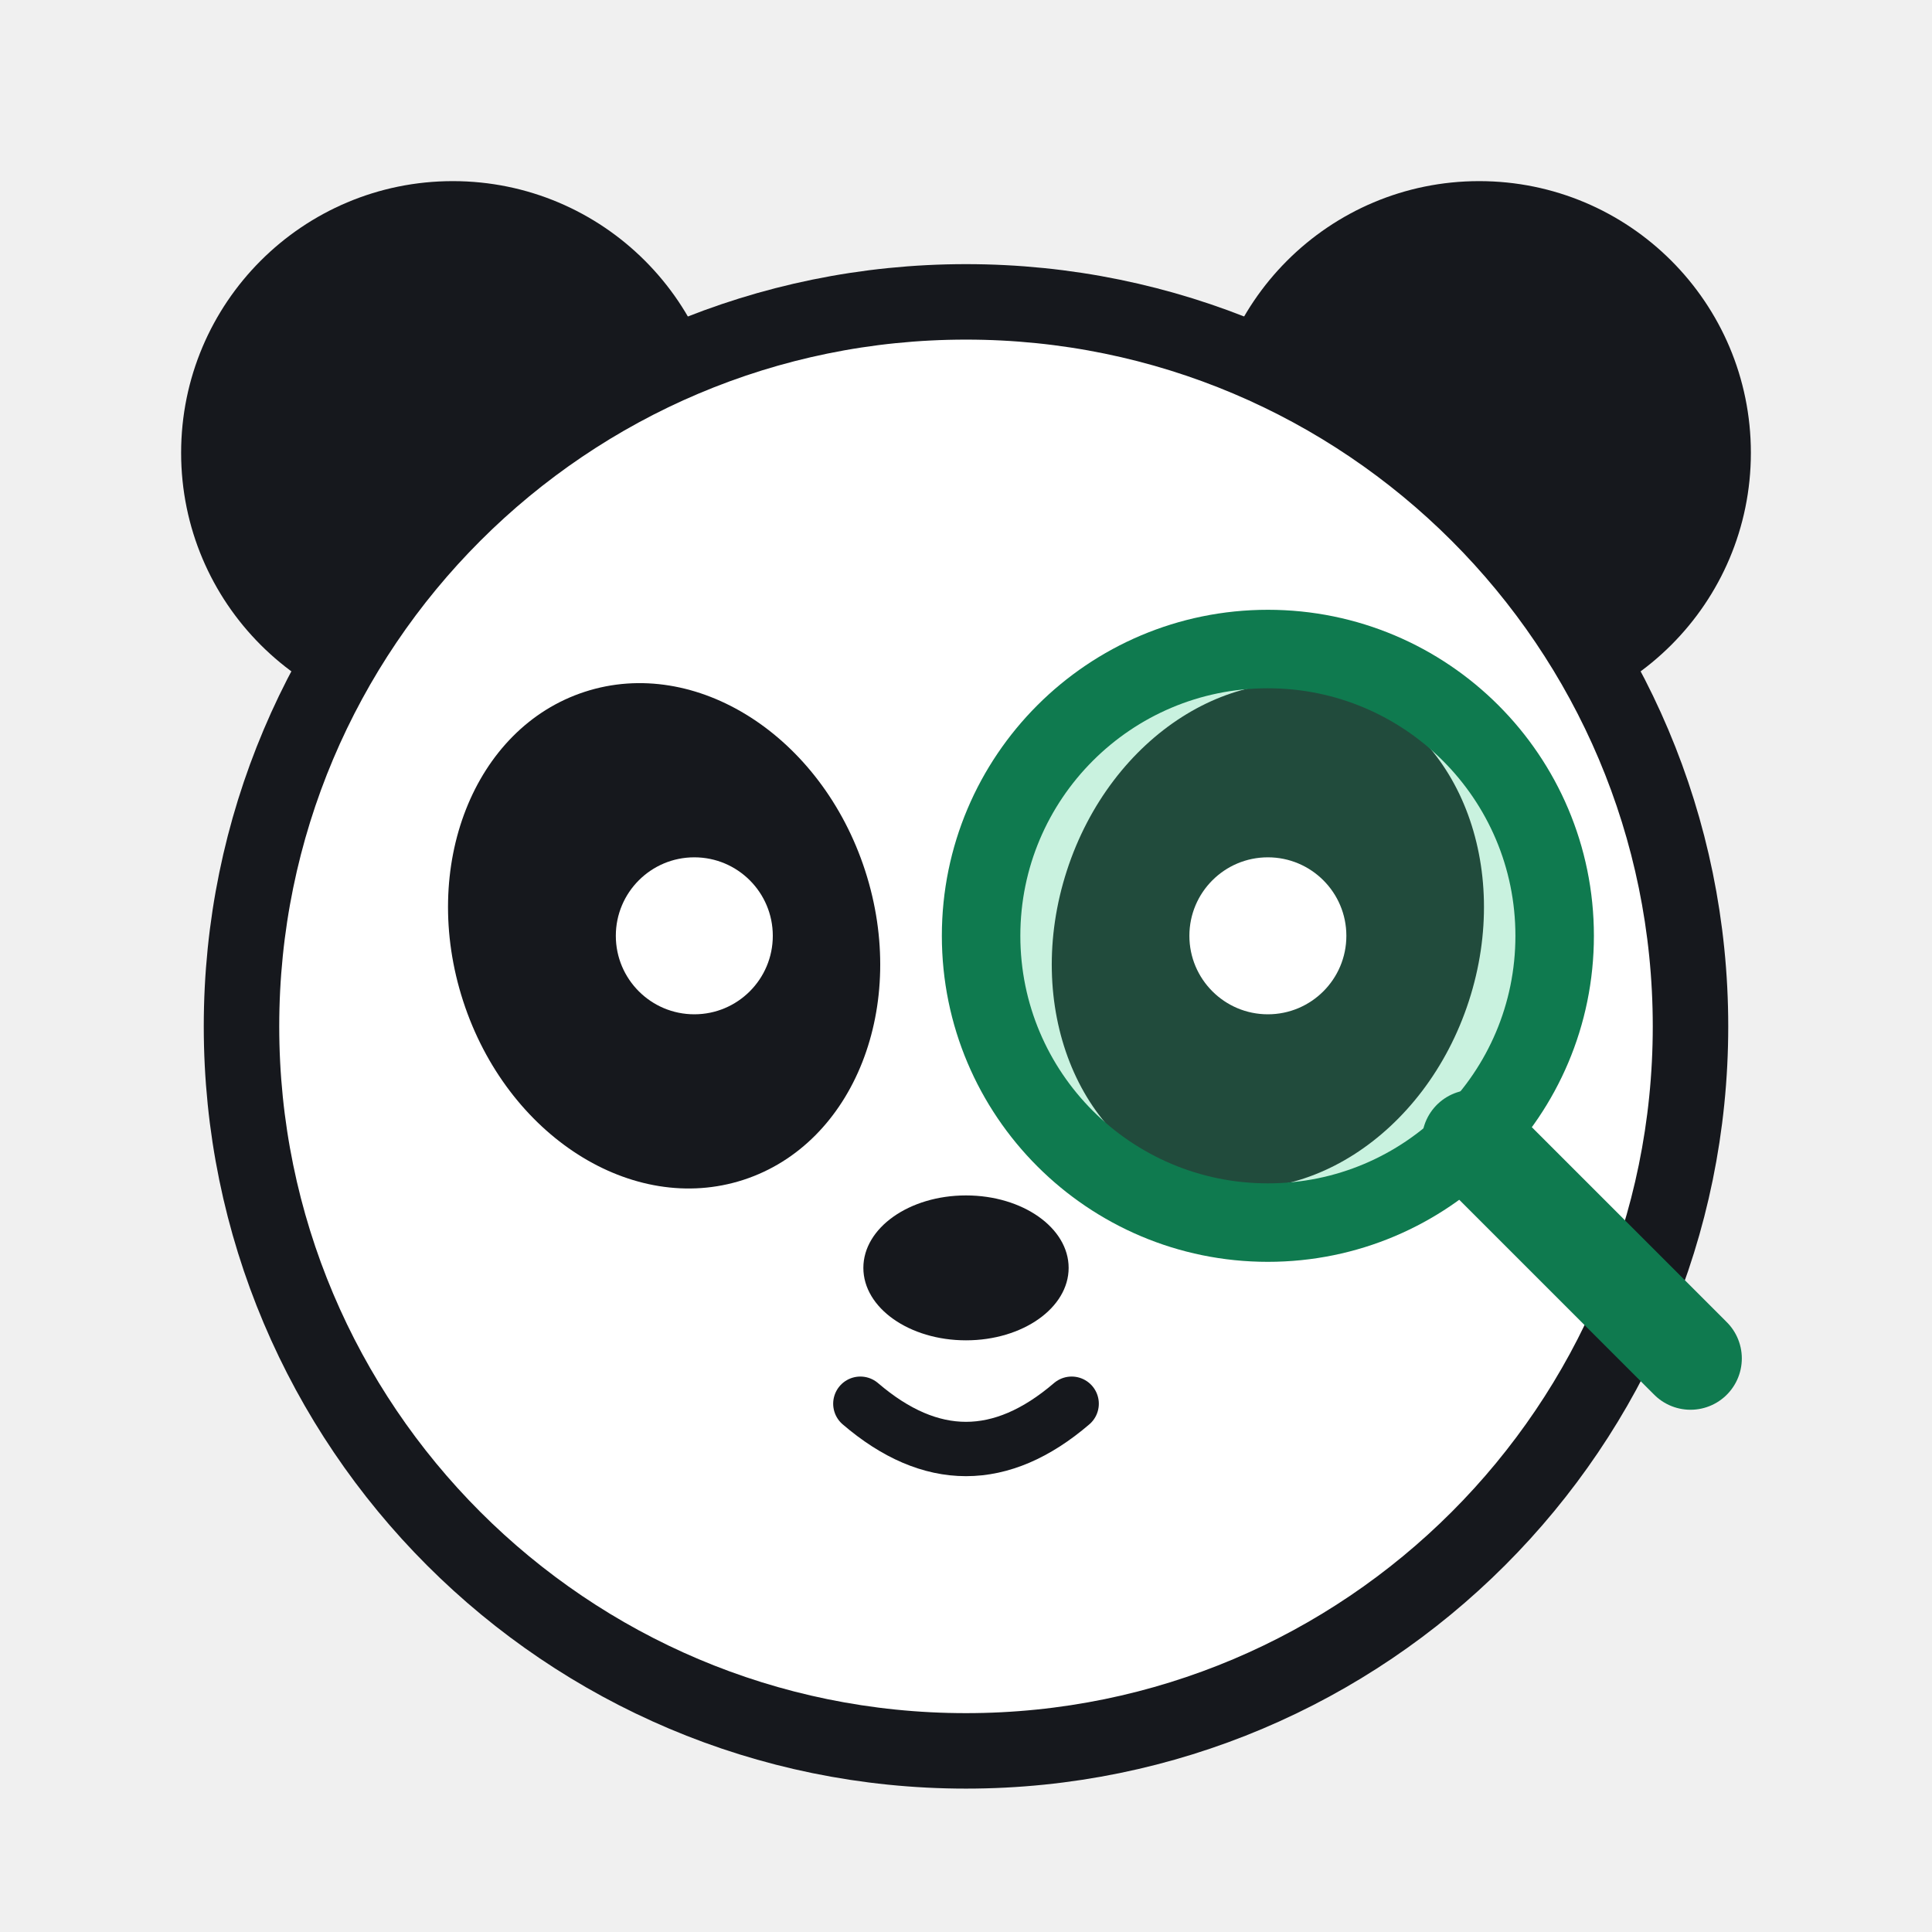
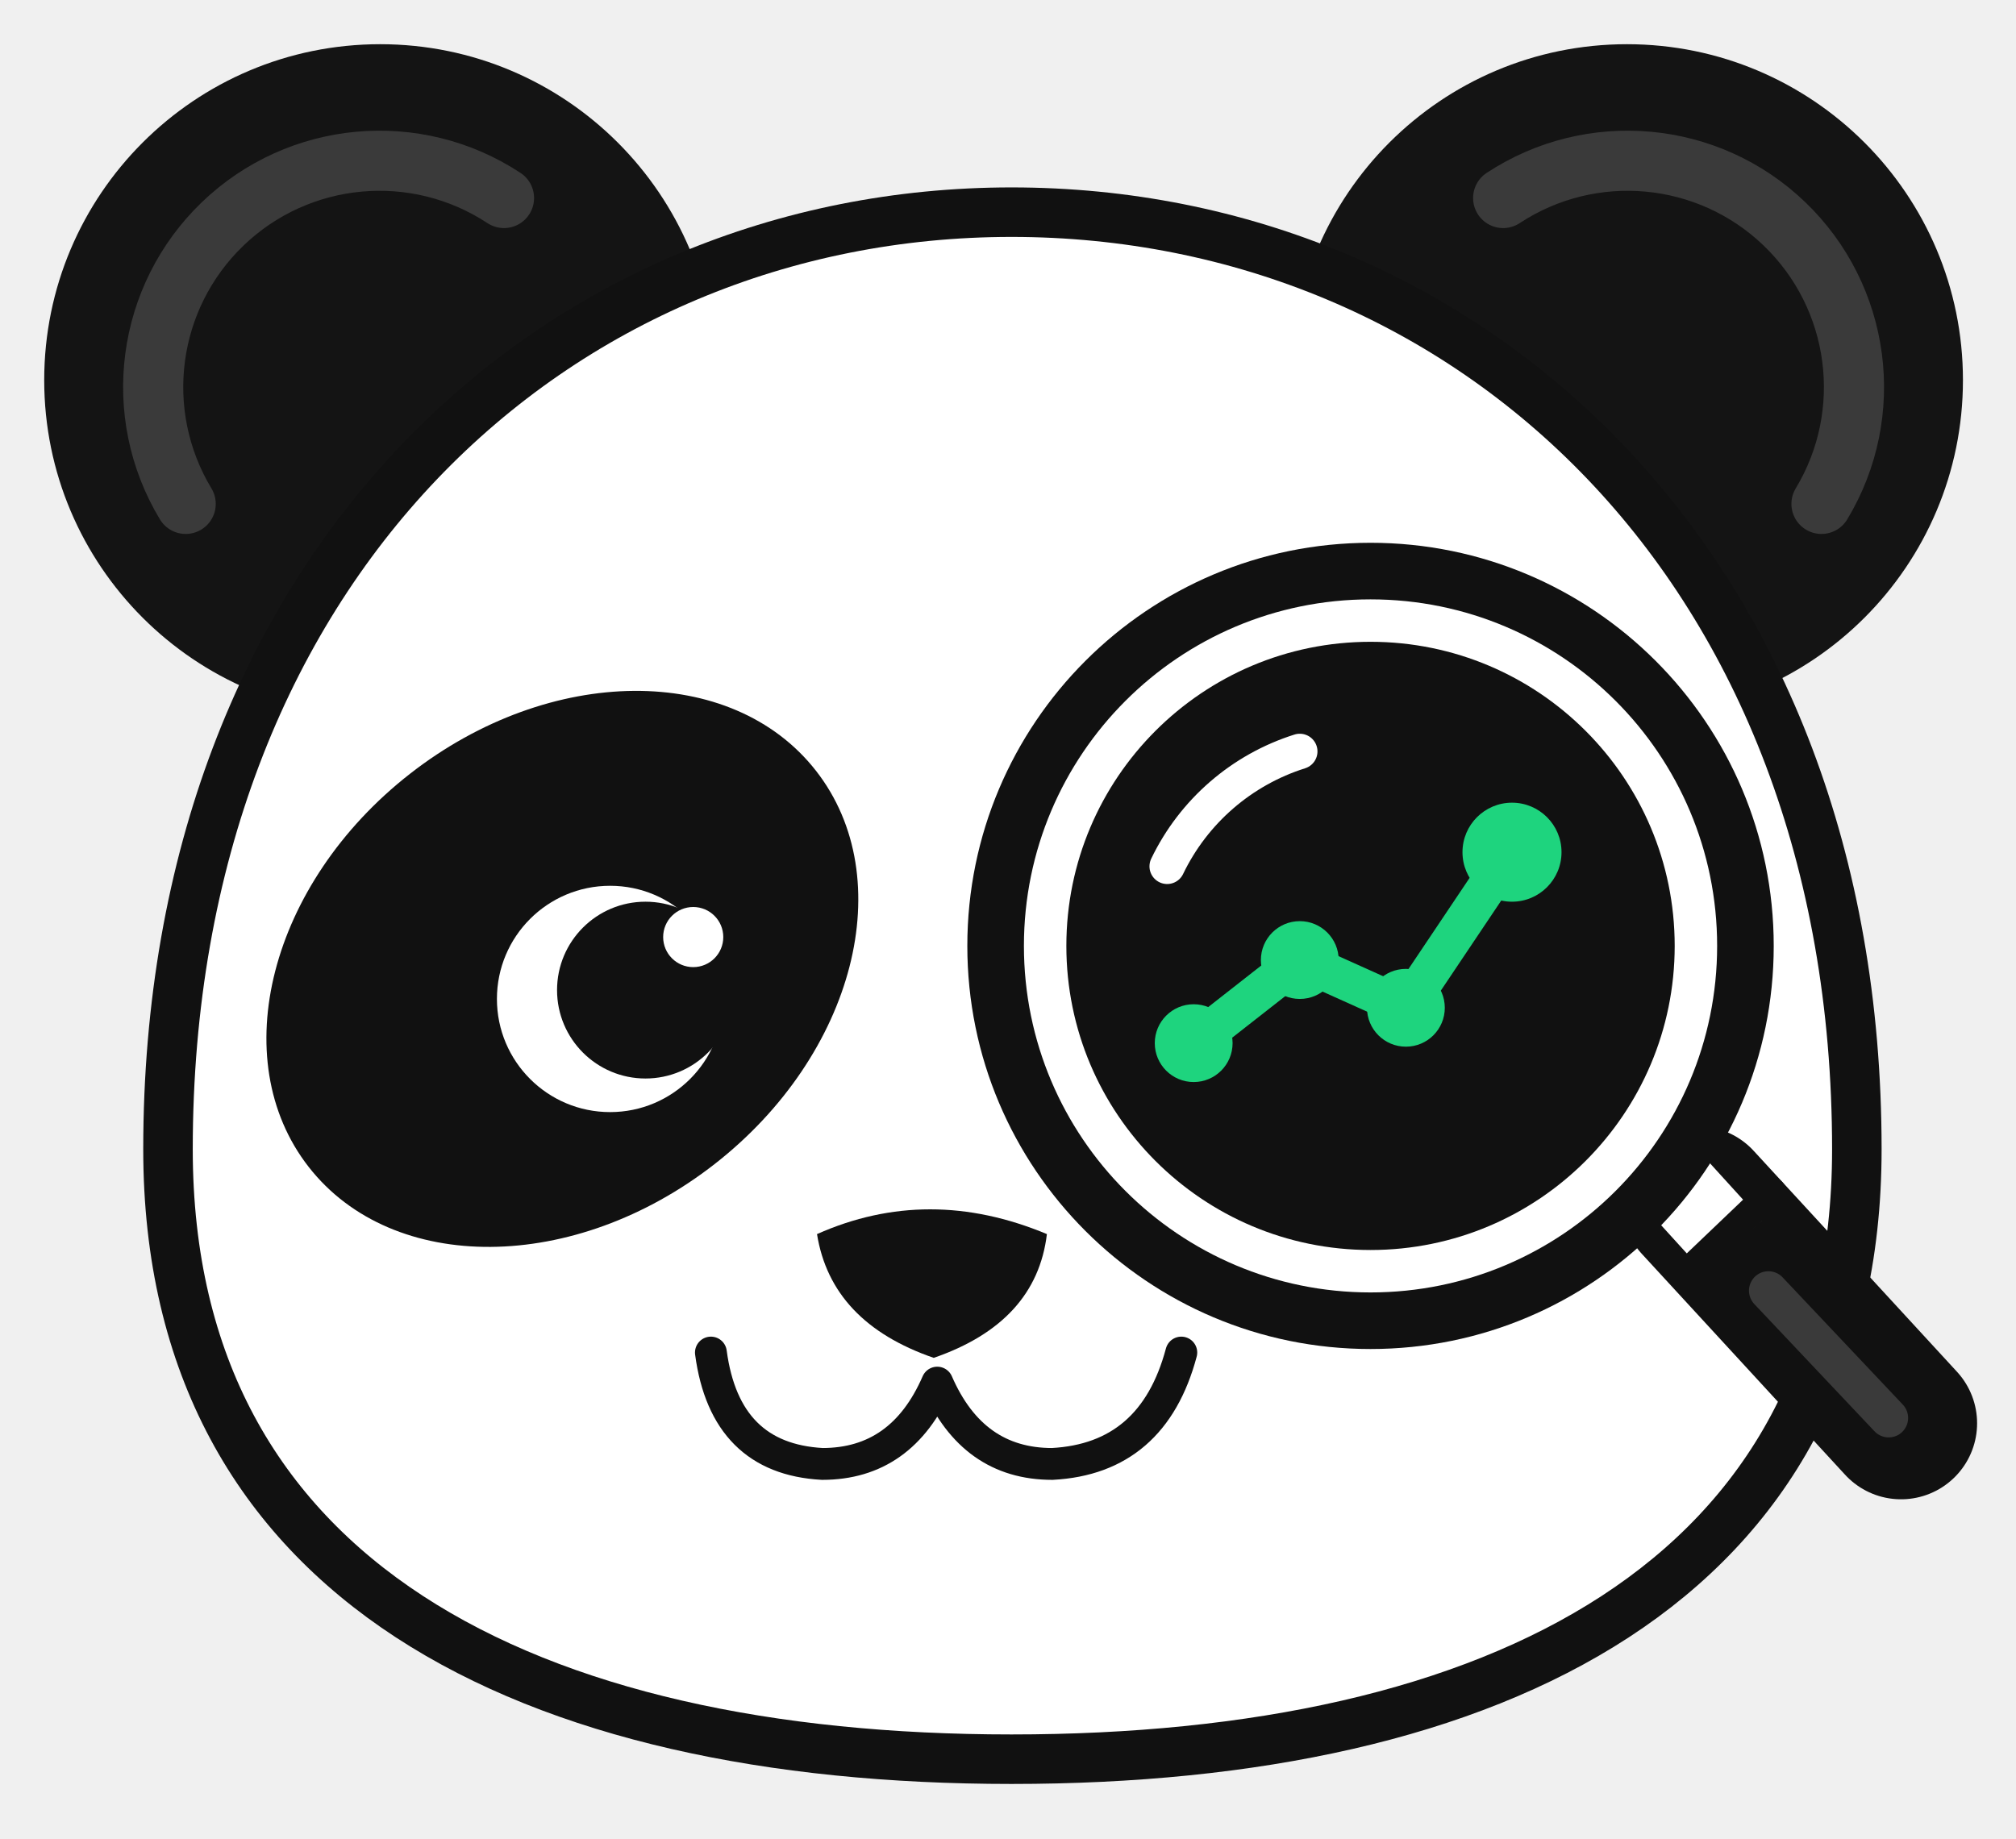
- <svg xmlns="http://www.w3.org/2000/svg" viewBox="0 0 64 64">
-   <circle cx="15" cy="15" r="9" fill="#16181d" />
-   <circle cx="49" cy="15" r="9" fill="#16181d" />
-   <circle cx="32" cy="34" r="24" fill="#fff" stroke="#16181d" stroke-width="2.5" />
-   <ellipse cx="22" cy="31" rx="7" ry="8.5" transform="rotate(-18 22 31)" fill="#16181d" />
-   <ellipse cx="42" cy="31" rx="7" ry="8.5" transform="rotate(18 42 31)" fill="#16181d" />
-   <circle cx="23" cy="31" r="2.6" fill="#fff" />
-   <circle cx="42" cy="31" r="9.5" fill="#3fcf8e" fill-opacity=".28" stroke="#0f7a4f" stroke-width="2.6" />
-   <circle cx="42" cy="31" r="2.6" fill="#fff" />
-   <path d="M48.8 37.8 56 45" stroke="#0f7a4f" stroke-width="3.4" stroke-linecap="round" />
-   <ellipse cx="32" cy="42" rx="3.4" ry="2.4" fill="#16181d" />
-   <path d="M28.5 46.5Q32 49.5 35.5 46.5" stroke="#16181d" stroke-width="1.8" fill="none" stroke-linecap="round" />
+ <svg xmlns="http://www.w3.org/2000/svg" viewBox="60 120 1140 1040">
+   <circle cx="275" cy="335" r="190" fill="#141414" />
+   <circle cx="980" cy="335" r="190" fill="#141414" />
+   <path d="M165 405 A128 128 0 0 1 345 232" stroke="#3a3a3a" stroke-width="34" fill="none" stroke-linecap="round" />
+   <path d="M1090 405 A128 128 0 0 0 910 232" stroke="#3a3a3a" stroke-width="34" fill="none" stroke-linecap="round" />
+   <path d="M155 770 C155 440 375 240 632 240 C890 240 1110 440 1110 770 C1110 1015 905 1115 632 1115 C360 1115 155 1015 155 770 Z" fill="#ffffff" stroke="#111111" stroke-width="28" />
+   <ellipse cx="378" cy="668" rx="182" ry="140" transform="rotate(-38 378 668)" fill="#111111" />
+   <circle cx="405" cy="685" r="64" fill="#ffffff" />
+   <circle cx="425" cy="680" r="50" fill="#111111" />
+   <circle cx="452" cy="650" r="17" fill="#ffffff" />
+   <path d="M1020 800 L1135 925" stroke="#111111" stroke-width="86" stroke-linecap="round" />
+   <path d="M1060 850 L1128 922" stroke="#3a3a3a" stroke-width="22" stroke-linecap="round" />
+   <path d="M990 770 L1040 825" stroke="#ffffff" stroke-width="44" />
+   <path d="M968 760 L1012 718 M1018 836 L1062 794" stroke="#111111" stroke-width="16" stroke-linecap="round" />
+   <circle cx="835" cy="655" r="228" fill="#111111" />
+   <circle cx="835" cy="655" r="196" fill="#ffffff" />
+   <circle cx="835" cy="655" r="172" fill="#111111" />
+   <path d="M720 610 A125 125 0 0 1 795 545" stroke="#ffffff" stroke-width="20" stroke-linecap="round" fill="none" />
+   <polyline points="735,710 795,663 855,690 912,605" fill="none" stroke="#1ed47e" stroke-width="22" stroke-linejoin="round" stroke-linecap="round" />
+   <circle cx="735" cy="710" r="22" fill="#1ed47e" />
+   <circle cx="795" cy="663" r="22" fill="#1ed47e" />
+   <circle cx="855" cy="690" r="22" fill="#1ed47e" />
+   <circle cx="915" cy="602" r="28" fill="#1ed47e" />
+   <path d="M522 818 Q585 790 652 818 Q646 868 588 888 Q530 868 522 818 Z" fill="#111111" />
+   <path d="M462 885 Q470 945 525 948 Q570 948 590 902 Q610 948 655 948 Q712 945 728 885" fill="none" stroke="#111111" stroke-width="18" stroke-linecap="round" stroke-linejoin="round" />
</svg>
